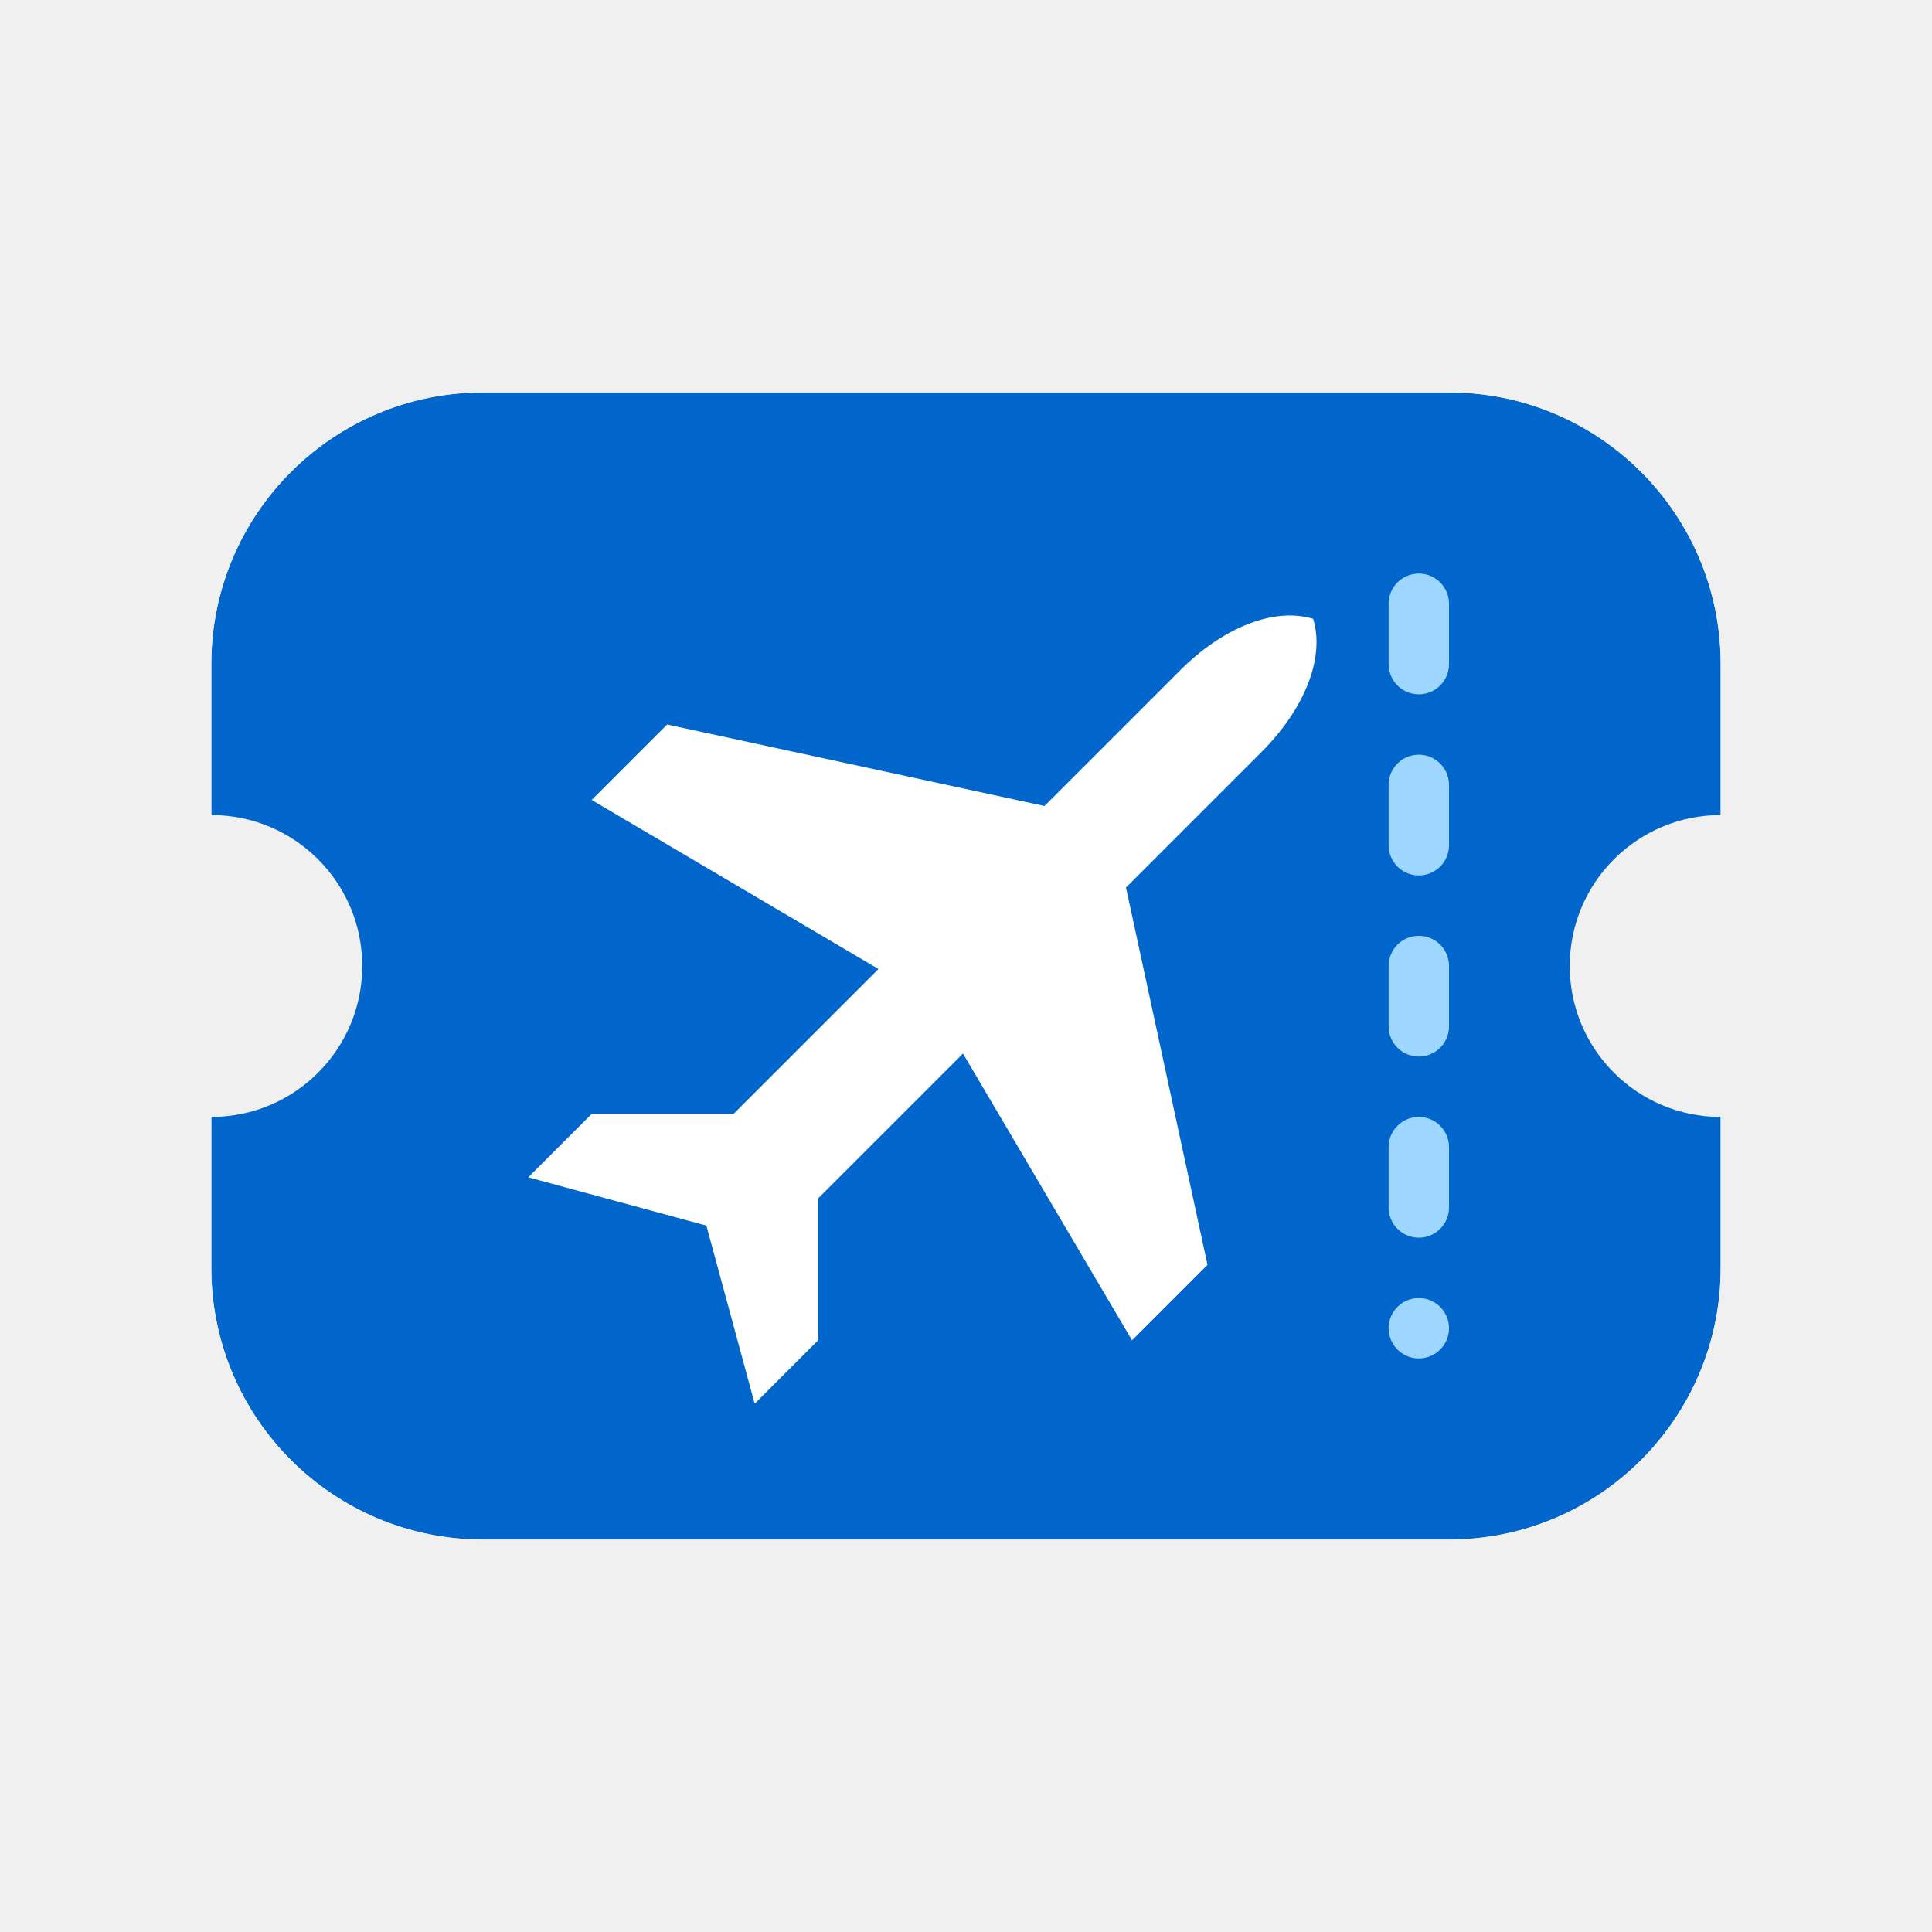
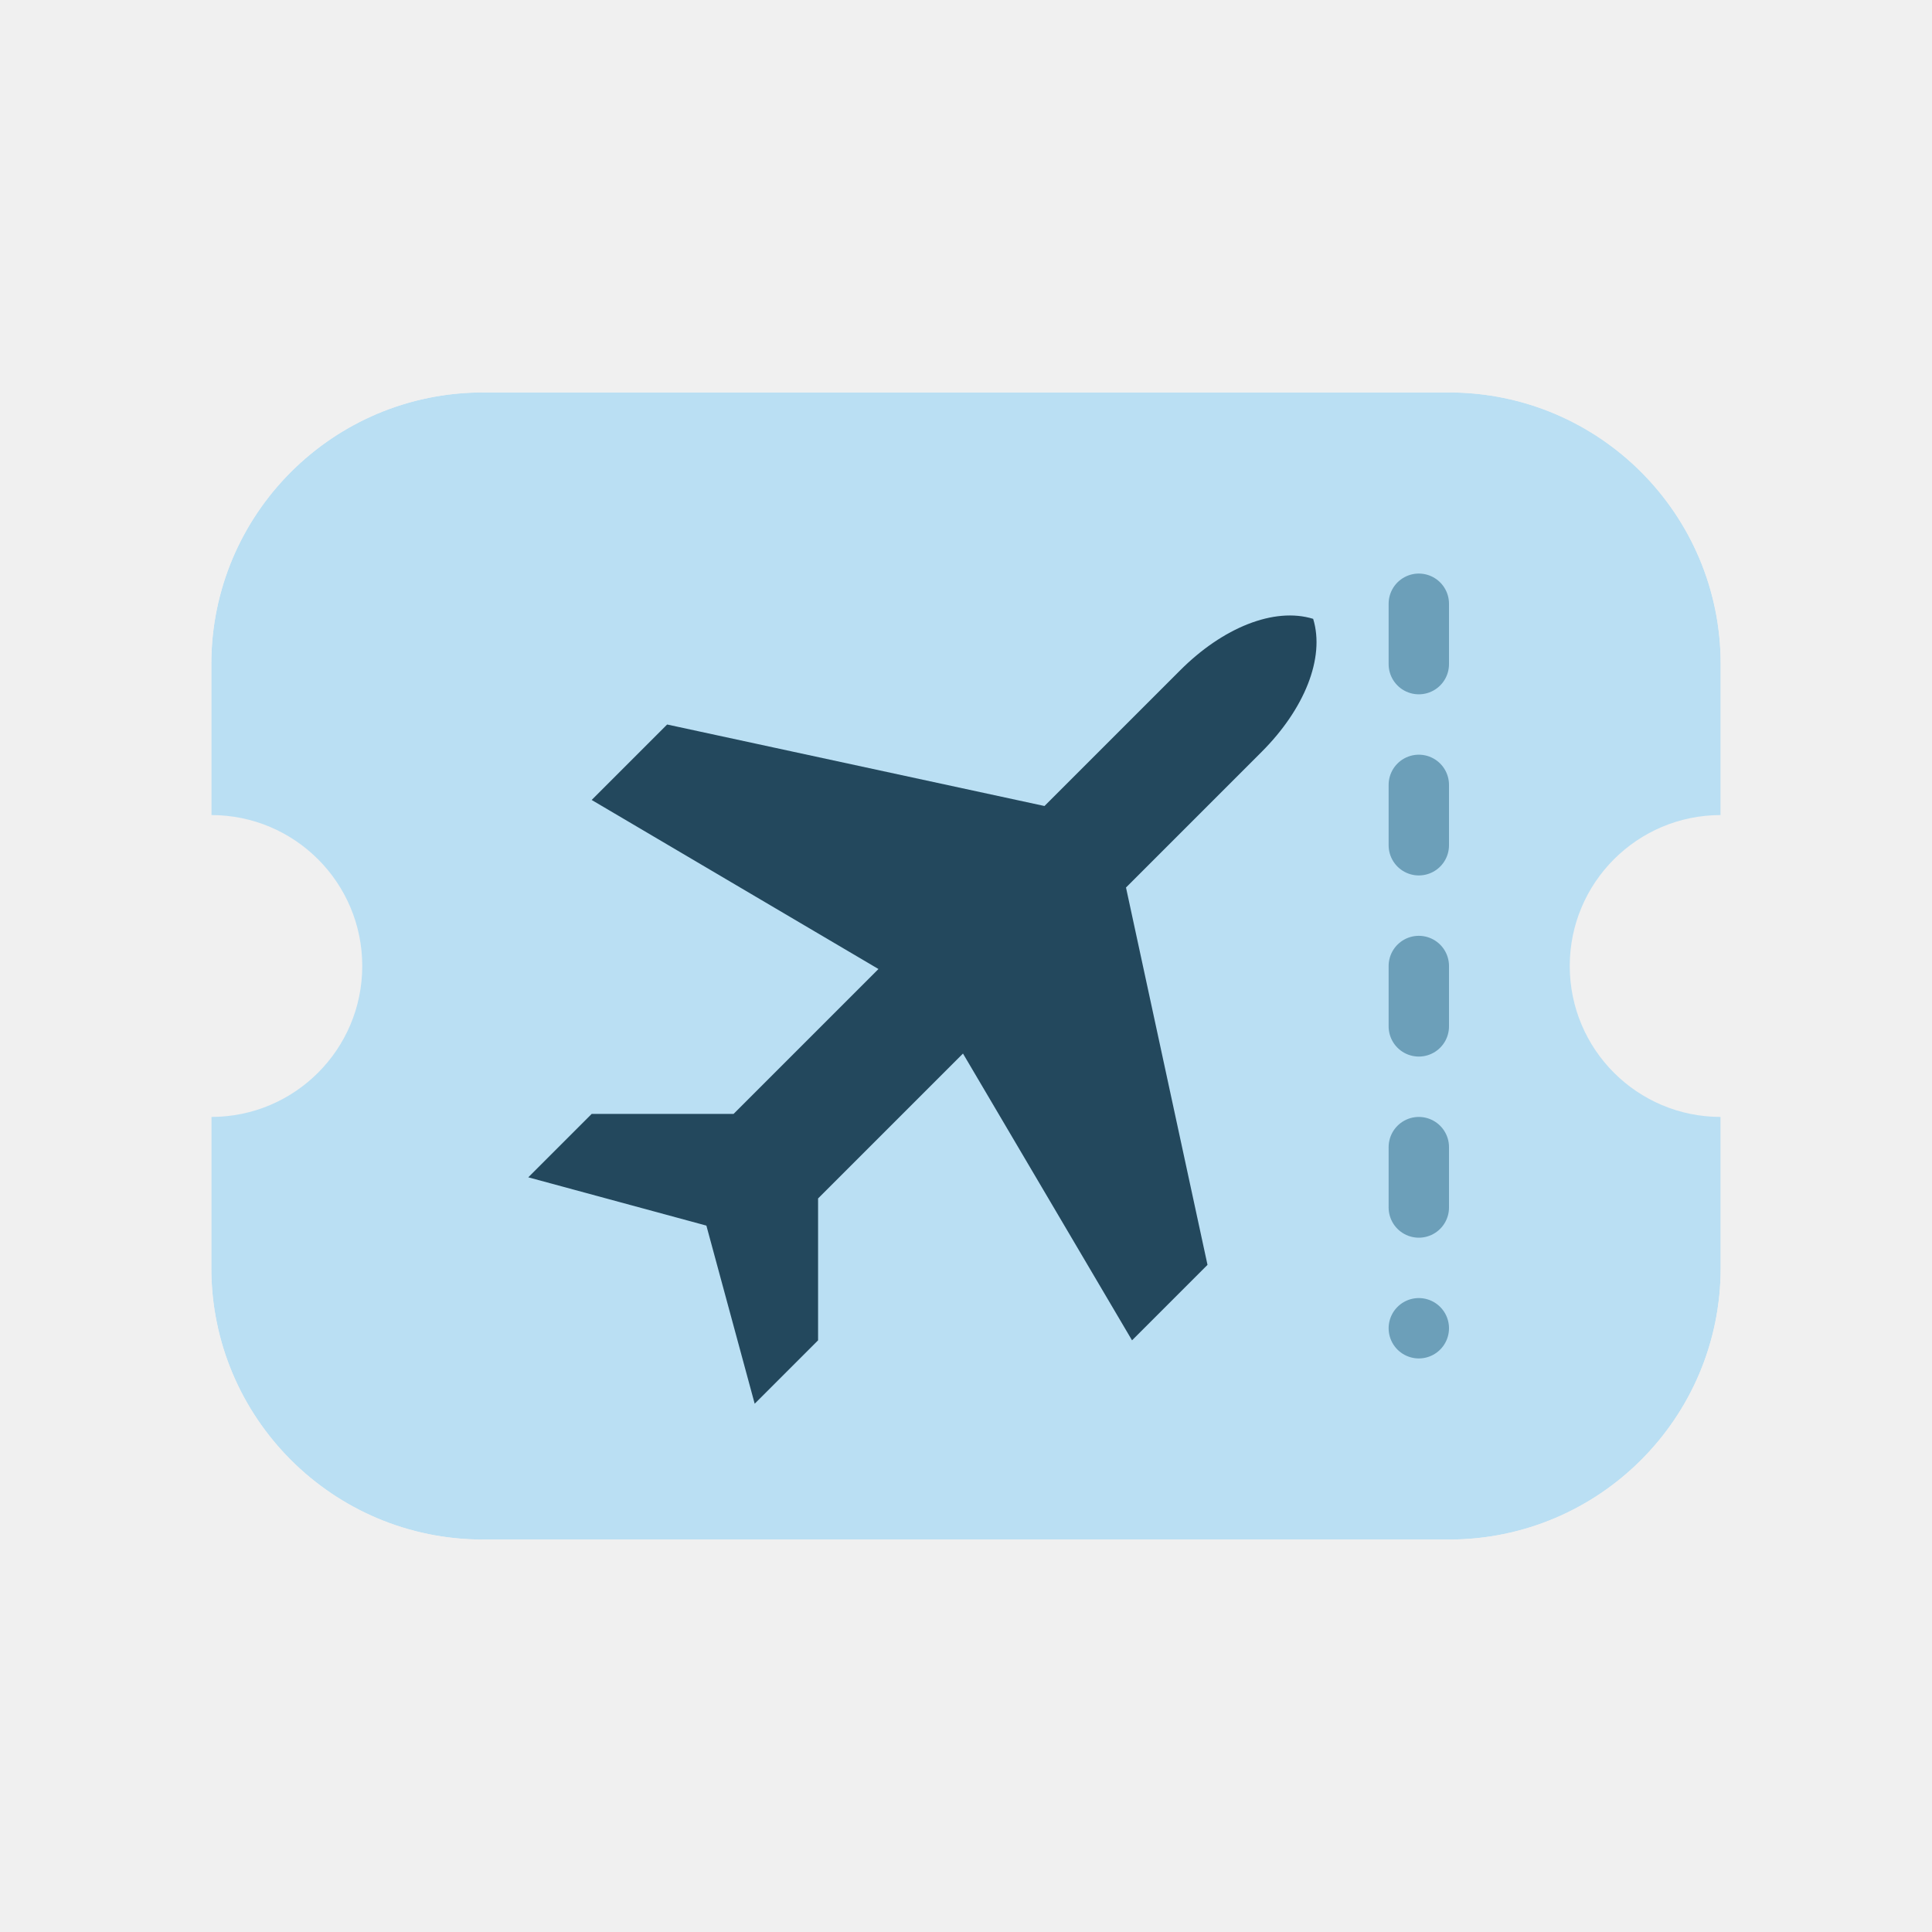
<svg xmlns="http://www.w3.org/2000/svg" width="64" height="64" viewBox="0 0 64 64" fill="none">
  <mask id="ticket-shape">
    <rect x="7" y="13" width="50" height="38" rx="9" fill="white" />
    <circle cx="7" cy="32" r="5" fill="black" />
    <circle cx="57" cy="32" r="5" fill="black" />
  </mask>
-   <rect x="7" y="13" width="50" height="38" rx="9" fill="#0066CC" mask="url(#ticket-shape)" />
-   <path d="M43.5 20.5C42.2 20.1 40.5 20.8 39.1 22.2L34.6 26.7L22.1 24L19.6 26.5L29.1 32.1L24.3 36.9H19.6L17.5 39L23.4 40.6L25 46.5L27.1 44.4V39.7L31.9 34.9L37.5 44.4L40 41.9L37.3 29.4L41.8 24.9C43.2 23.5 43.9 21.8 43.5 20.5Z" fill="white" />
-   <path d="M47 20V44" stroke="#9DD7FF" stroke-width="2" stroke-linecap="round" stroke-dasharray="2 4" />
+   <rect x="7" y="13" width="50" height="38" rx="9" fill="#BADFF3" mask="url(#ticket-shape)" />
+   <path d="M43.5 20.5C42.2 20.1 40.5 20.8 39.1 22.2L34.6 26.7L22.1 24L19.6 26.5L29.1 32.1L24.3 36.9H19.6L17.5 39L23.4 40.6L25 46.5L27.1 44.4V39.7L31.9 34.9L37.5 44.4L40 41.9L37.3 29.4L41.8 24.9C43.2 23.5 43.9 21.8 43.5 20.5Z" fill="#23485D" />
+   <path d="M47 20V44" stroke="#6C9FB9" stroke-width="2" stroke-linecap="round" stroke-dasharray="2 4" />
</svg>
